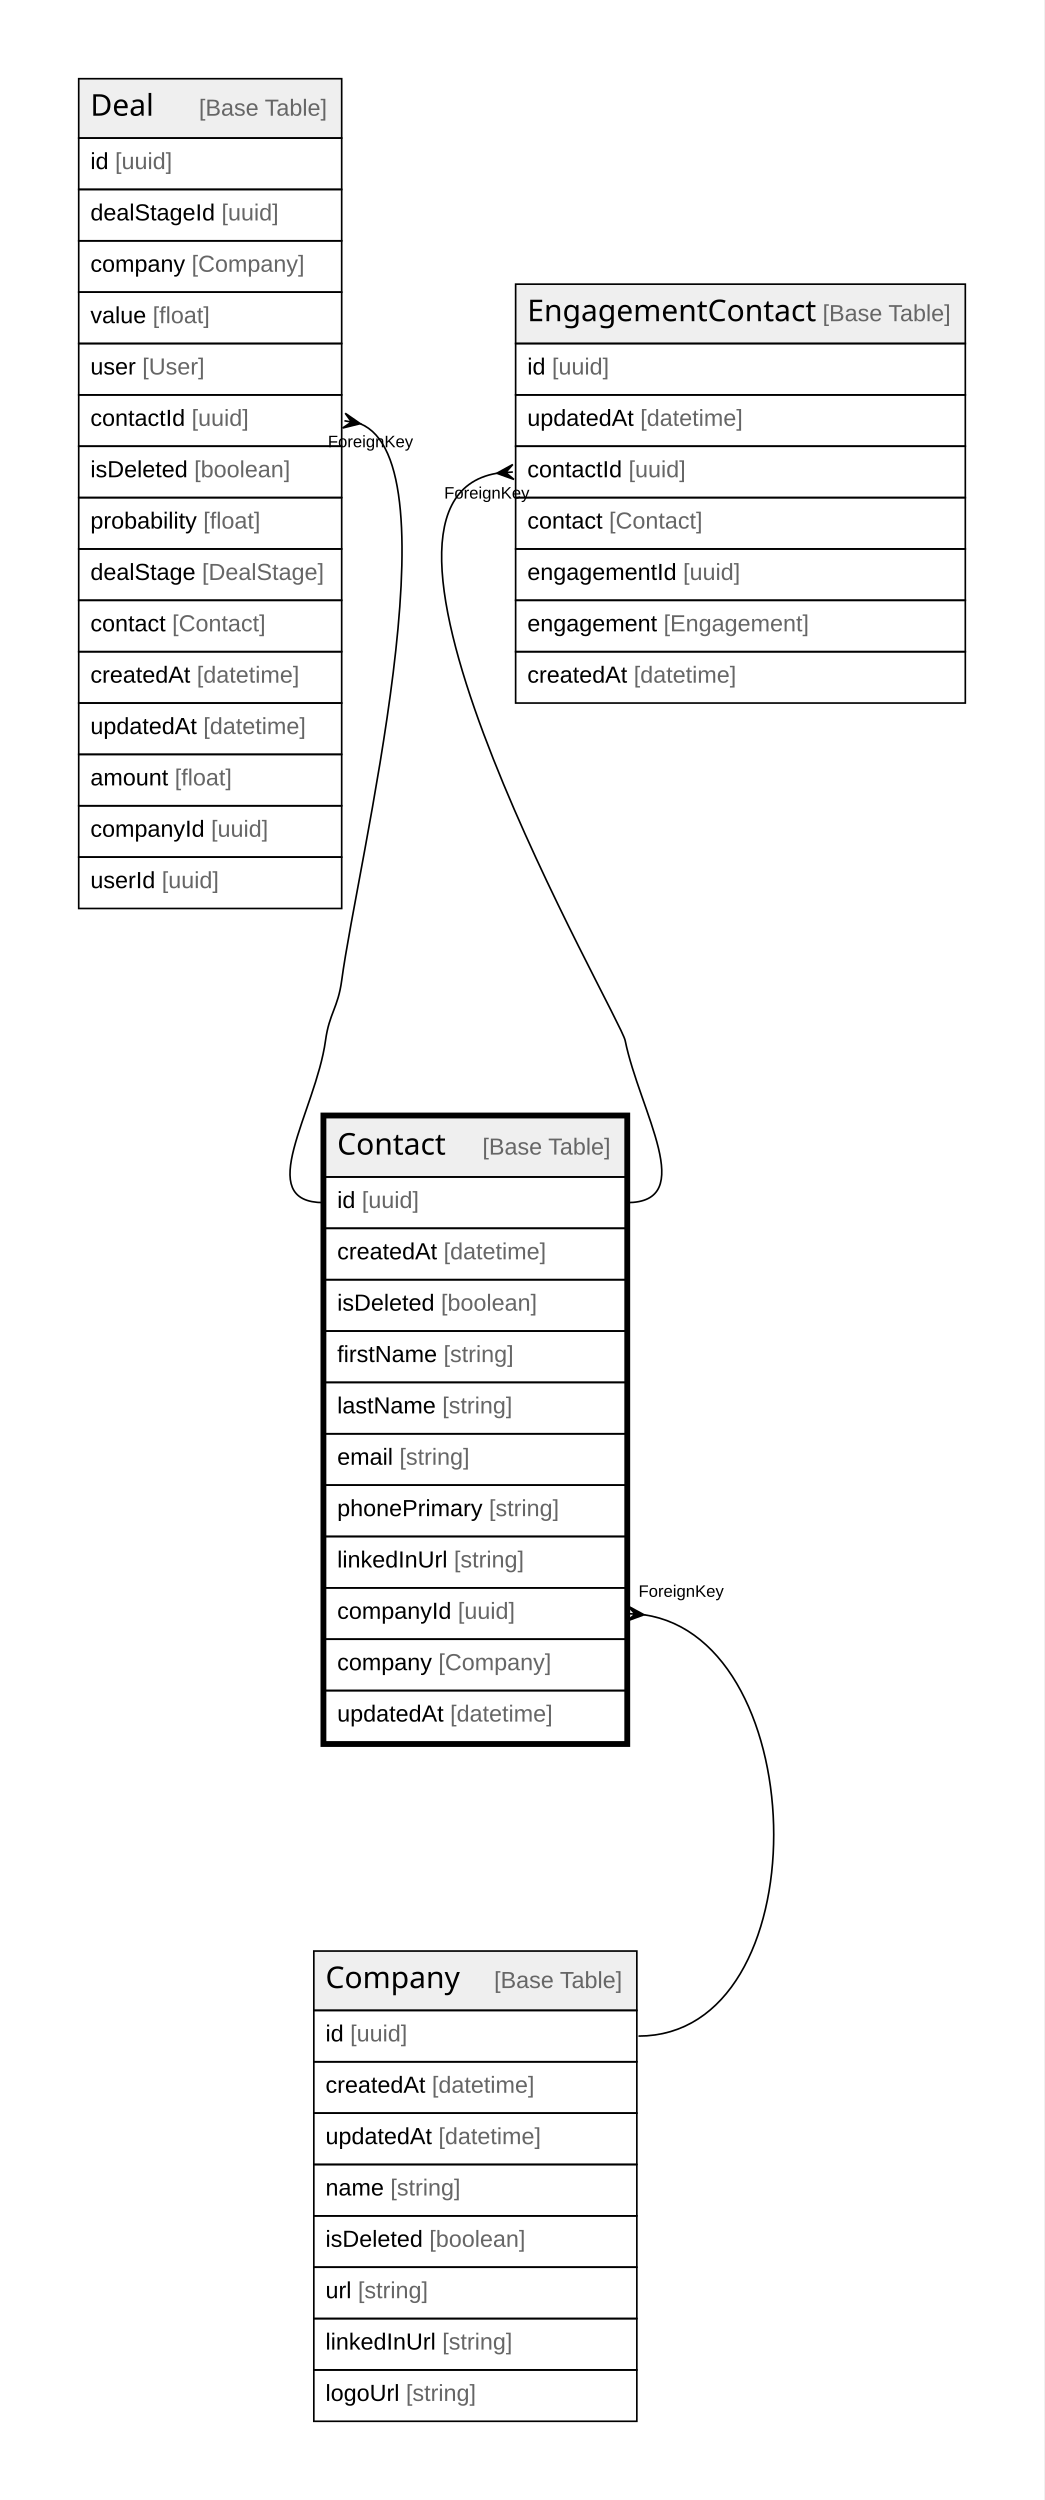
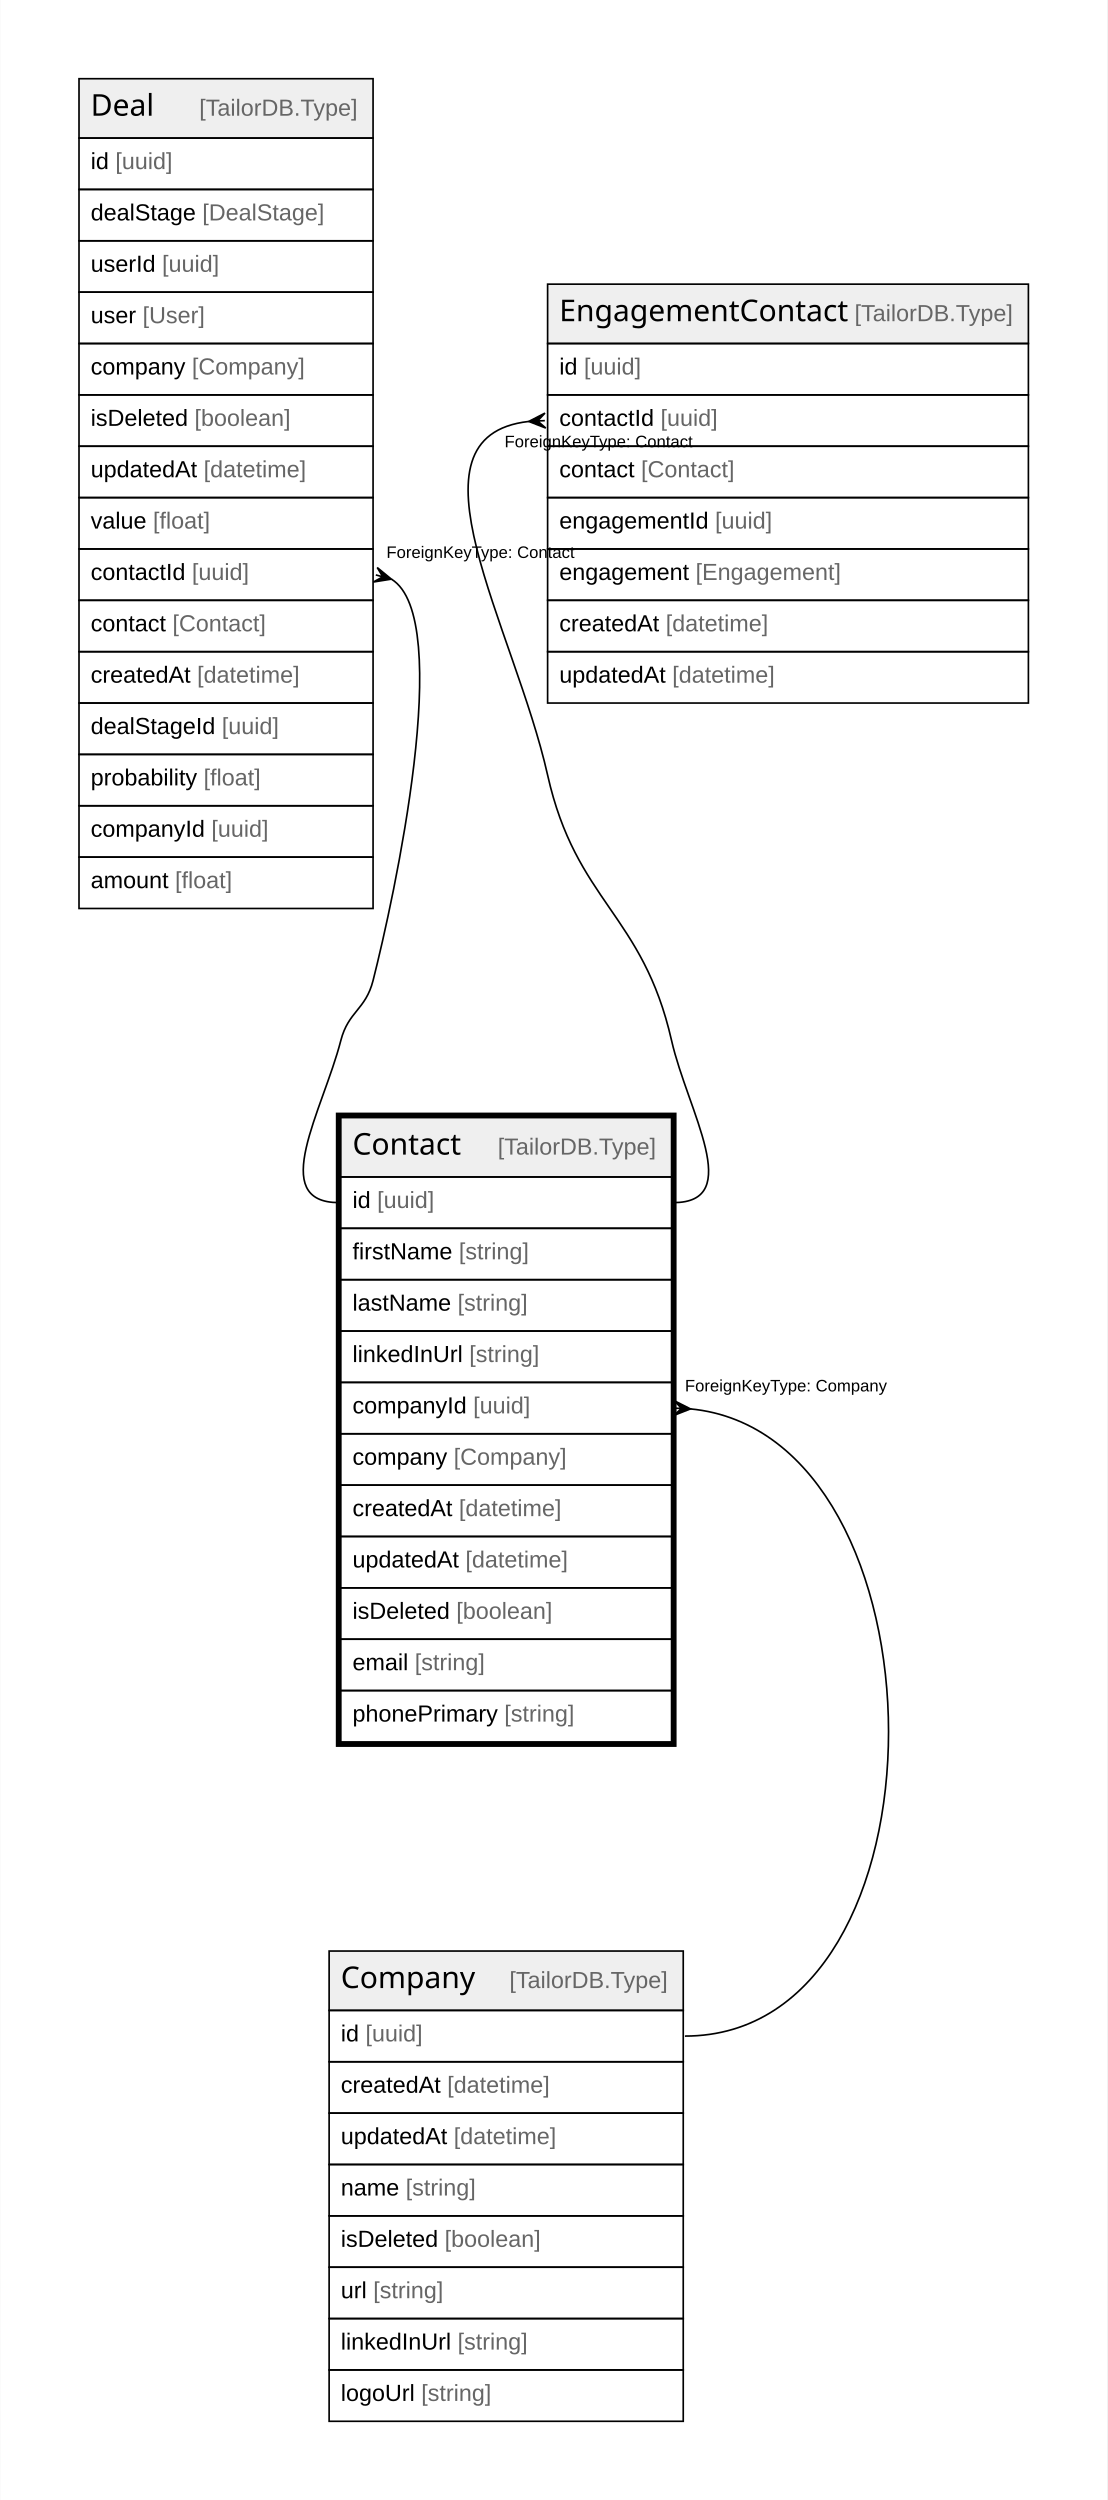
- <svg xmlns="http://www.w3.org/2000/svg" width="626pt" height="1499pt" viewBox="0.00 0.00 626.08 1499.20">
+ <svg xmlns="http://www.w3.org/2000/svg" width="664pt" height="1499pt" viewBox="0.00 0.00 663.73 1499.20">
  <g id="graph0" class="graph" transform="scale(1 1) rotate(0) translate(4 1495.2)">
-     <polygon fill="white" stroke="none" points="-4,4 -4,-1495.2 622.08,-1495.2 622.08,4 -4,4" />
+     <polygon fill="white" stroke="none" points="-4,4 -4,-1495.2 659.73,-1495.2 659.73,4 -4,4" />
    <g id="node1" class="node">
-       <polygon fill="#efefef" stroke="none" points="191.2,-789.4 191.2,-825 370.9,-825 370.9,-789.4 191.2,-789.4" />
-       <polygon fill="none" stroke="black" points="191.2,-789.4 191.2,-825 370.9,-825 370.9,-789.4 191.2,-789.4" />
-       <text text-anchor="start" x="198.2" y="-802.8" font-family="Arial Bold" font-size="18.00">Contact</text>
-       <text text-anchor="start" x="254.18" y="-802.8" font-family="Arial" font-size="14.00">    </text>
-       <text text-anchor="start" x="285.3" y="-802.8" font-family="Arial" font-size="14.00" fill="#666666">[Base Table]</text>
-       <polygon fill="none" stroke="black" points="191.2,-758.6 191.2,-789.4 370.9,-789.4 370.9,-758.6 191.2,-758.6" />
-       <text text-anchor="start" x="198.2" y="-770.8" font-family="Arial" font-size="14.00">id </text>
-       <text text-anchor="start" x="212.98" y="-770.8" font-family="Arial" font-size="14.00" fill="#666666">[uuid]</text>
-       <polygon fill="none" stroke="black" points="191.2,-727.8 191.2,-758.6 370.9,-758.6 370.9,-727.8 191.2,-727.8" />
-       <text text-anchor="start" x="198.2" y="-740" font-family="Arial" font-size="14.00">createdAt </text>
-       <text text-anchor="start" x="262.01" y="-740" font-family="Arial" font-size="14.00" fill="#666666">[datetime]</text>
-       <polygon fill="none" stroke="black" points="191.2,-697 191.2,-727.8 370.9,-727.8 370.9,-697 191.2,-697" />
-       <text text-anchor="start" x="198.2" y="-709.2" font-family="Arial" font-size="14.00">isDeleted </text>
-       <text text-anchor="start" x="260.45" y="-709.2" font-family="Arial" font-size="14.00" fill="#666666">[boolean]</text>
-       <polygon fill="none" stroke="black" points="191.2,-666.2 191.2,-697 370.9,-697 370.9,-666.2 191.2,-666.2" />
-       <text text-anchor="start" x="198.2" y="-678.4" font-family="Arial" font-size="14.00">firstName </text>
-       <text text-anchor="start" x="261.98" y="-678.4" font-family="Arial" font-size="14.00" fill="#666666">[string]</text>
-       <polygon fill="none" stroke="black" points="191.2,-635.4 191.2,-666.2 370.9,-666.2 370.9,-635.4 191.2,-635.4" />
-       <text text-anchor="start" x="198.2" y="-647.6" font-family="Arial" font-size="14.00">lastName </text>
-       <text text-anchor="start" x="261.22" y="-647.6" font-family="Arial" font-size="14.00" fill="#666666">[string]</text>
-       <polygon fill="none" stroke="black" points="191.2,-604.6 191.2,-635.4 370.9,-635.4 370.9,-604.6 191.2,-604.6" />
-       <text text-anchor="start" x="198.2" y="-616.8" font-family="Arial" font-size="14.00">email </text>
-       <text text-anchor="start" x="235.54" y="-616.8" font-family="Arial" font-size="14.00" fill="#666666">[string]</text>
-       <polygon fill="none" stroke="black" points="191.2,-573.8 191.2,-604.6 370.9,-604.6 370.9,-573.8 191.2,-573.8" />
-       <text text-anchor="start" x="198.2" y="-586" font-family="Arial" font-size="14.00">phonePrimary </text>
-       <text text-anchor="start" x="289.24" y="-586" font-family="Arial" font-size="14.00" fill="#666666">[string]</text>
-       <polygon fill="none" stroke="black" points="191.2,-543 191.2,-573.8 370.9,-573.8 370.9,-543 191.2,-543" />
-       <text text-anchor="start" x="198.2" y="-555.2" font-family="Arial" font-size="14.00">linkedInUrl </text>
-       <text text-anchor="start" x="268.22" y="-555.2" font-family="Arial" font-size="14.00" fill="#666666">[string]</text>
-       <polygon fill="none" stroke="black" points="191.2,-512.2 191.2,-543 370.9,-543 370.9,-512.2 191.2,-512.2" />
-       <text text-anchor="start" x="198.2" y="-524.4" font-family="Arial" font-size="14.00">companyId </text>
-       <text text-anchor="start" x="270.57" y="-524.4" font-family="Arial" font-size="14.00" fill="#666666">[uuid]</text>
-       <polygon fill="none" stroke="black" points="191.2,-481.4 191.2,-512.2 370.9,-512.2 370.9,-481.4 191.2,-481.4" />
-       <text text-anchor="start" x="198.2" y="-493.6" font-family="Arial" font-size="14.00">company </text>
-       <text text-anchor="start" x="258.89" y="-493.6" font-family="Arial" font-size="14.00" fill="#666666">[Company]</text>
-       <polygon fill="none" stroke="black" points="191.2,-450.6 191.2,-481.4 370.9,-481.4 370.9,-450.6 191.2,-450.6" />
-       <text text-anchor="start" x="198.2" y="-462.8" font-family="Arial" font-size="14.00">updatedAt </text>
-       <text text-anchor="start" x="265.92" y="-462.8" font-family="Arial" font-size="14.00" fill="#666666">[datetime]</text>
-       <polygon fill="none" stroke="black" stroke-width="3" points="189.7,-449.1 189.7,-826.5 372.4,-826.5 372.4,-449.1 189.7,-449.1" />
+       <polygon fill="#efefef" stroke="none" points="200.2,-789.4 200.2,-825 398.55,-825 398.55,-789.4 200.2,-789.4" />
+       <polygon fill="none" stroke="black" points="200.2,-789.4 200.2,-825 398.55,-825 398.55,-789.4 200.2,-789.4" />
+       <text text-anchor="start" x="207.2" y="-802.8" font-family="Arial Bold" font-size="18.00">Contact</text>
+       <text text-anchor="start" x="263.18" y="-802.8" font-family="Arial" font-size="14.00">    </text>
+       <text text-anchor="start" x="294.3" y="-802.8" font-family="Arial" font-size="14.00" fill="#666666">[TailorDB.Type]</text>
+       <polygon fill="none" stroke="black" points="200.2,-758.6 200.2,-789.4 398.55,-789.4 398.55,-758.6 200.2,-758.6" />
+       <text text-anchor="start" x="207.2" y="-770.8" font-family="Arial" font-size="14.00">id </text>
+       <text text-anchor="start" x="221.98" y="-770.8" font-family="Arial" font-size="14.00" fill="#666666">[uuid]</text>
+       <polygon fill="none" stroke="black" points="200.2,-727.8 200.2,-758.6 398.55,-758.6 398.55,-727.8 200.2,-727.8" />
+       <text text-anchor="start" x="207.2" y="-740" font-family="Arial" font-size="14.00">firstName </text>
+       <text text-anchor="start" x="270.98" y="-740" font-family="Arial" font-size="14.00" fill="#666666">[string]</text>
+       <polygon fill="none" stroke="black" points="200.2,-697 200.2,-727.8 398.55,-727.8 398.55,-697 200.2,-697" />
+       <text text-anchor="start" x="207.2" y="-709.2" font-family="Arial" font-size="14.00">lastName </text>
+       <text text-anchor="start" x="270.22" y="-709.2" font-family="Arial" font-size="14.00" fill="#666666">[string]</text>
+       <polygon fill="none" stroke="black" points="200.2,-666.2 200.2,-697 398.55,-697 398.55,-666.2 200.2,-666.2" />
+       <text text-anchor="start" x="207.2" y="-678.4" font-family="Arial" font-size="14.00">linkedInUrl </text>
+       <text text-anchor="start" x="277.22" y="-678.4" font-family="Arial" font-size="14.00" fill="#666666">[string]</text>
+       <polygon fill="none" stroke="black" points="200.2,-635.4 200.2,-666.2 398.55,-666.2 398.55,-635.4 200.2,-635.4" />
+       <text text-anchor="start" x="207.2" y="-647.6" font-family="Arial" font-size="14.00">companyId </text>
+       <text text-anchor="start" x="279.57" y="-647.6" font-family="Arial" font-size="14.00" fill="#666666">[uuid]</text>
+       <polygon fill="none" stroke="black" points="200.2,-604.6 200.2,-635.4 398.55,-635.4 398.55,-604.6 200.2,-604.6" />
+       <text text-anchor="start" x="207.2" y="-616.8" font-family="Arial" font-size="14.00">company </text>
+       <text text-anchor="start" x="267.89" y="-616.8" font-family="Arial" font-size="14.00" fill="#666666">[Company]</text>
+       <polygon fill="none" stroke="black" points="200.2,-573.8 200.2,-604.6 398.55,-604.6 398.55,-573.8 200.2,-573.8" />
+       <text text-anchor="start" x="207.2" y="-586" font-family="Arial" font-size="14.00">createdAt </text>
+       <text text-anchor="start" x="271.01" y="-586" font-family="Arial" font-size="14.00" fill="#666666">[datetime]</text>
+       <polygon fill="none" stroke="black" points="200.2,-543 200.2,-573.8 398.55,-573.8 398.55,-543 200.2,-543" />
+       <text text-anchor="start" x="207.2" y="-555.2" font-family="Arial" font-size="14.00">updatedAt </text>
+       <text text-anchor="start" x="274.92" y="-555.2" font-family="Arial" font-size="14.00" fill="#666666">[datetime]</text>
+       <polygon fill="none" stroke="black" points="200.2,-512.2 200.2,-543 398.55,-543 398.55,-512.2 200.2,-512.2" />
+       <text text-anchor="start" x="207.2" y="-524.4" font-family="Arial" font-size="14.00">isDeleted </text>
+       <text text-anchor="start" x="269.45" y="-524.4" font-family="Arial" font-size="14.00" fill="#666666">[boolean]</text>
+       <polygon fill="none" stroke="black" points="200.2,-481.4 200.2,-512.2 398.55,-512.2 398.55,-481.4 200.2,-481.4" />
+       <text text-anchor="start" x="207.2" y="-493.6" font-family="Arial" font-size="14.00">email </text>
+       <text text-anchor="start" x="244.54" y="-493.6" font-family="Arial" font-size="14.00" fill="#666666">[string]</text>
+       <polygon fill="none" stroke="black" points="200.2,-450.6 200.2,-481.4 398.55,-481.4 398.55,-450.6 200.2,-450.6" />
+       <text text-anchor="start" x="207.2" y="-462.8" font-family="Arial" font-size="14.00">phonePrimary </text>
+       <text text-anchor="start" x="298.24" y="-462.8" font-family="Arial" font-size="14.00" fill="#666666">[string]</text>
+       <polygon fill="none" stroke="black" stroke-width="3" points="198.7,-449.1 198.7,-826.5 400.05,-826.5 400.05,-449.1 198.7,-449.1" />
    </g>
    <g id="node4" class="node">
-       <polygon fill="#efefef" stroke="none" points="184.19,-289.6 184.19,-325.2 377.9,-325.2 377.9,-289.6 184.19,-289.6" />
-       <polygon fill="none" stroke="black" points="184.19,-289.6 184.19,-325.2 377.9,-325.2 377.9,-289.6 184.19,-289.6" />
-       <text text-anchor="start" x="191.19" y="-303" font-family="Arial Bold" font-size="18.00">Company</text>
-       <text text-anchor="start" x="261.19" y="-303" font-family="Arial" font-size="14.00">    </text>
-       <text text-anchor="start" x="292.3" y="-303" font-family="Arial" font-size="14.00" fill="#666666">[Base Table]</text>
-       <polygon fill="none" stroke="black" points="184.19,-258.8 184.19,-289.6 377.9,-289.6 377.9,-258.8 184.19,-258.8" />
-       <text text-anchor="start" x="191.19" y="-271" font-family="Arial" font-size="14.00">id </text>
-       <text text-anchor="start" x="205.98" y="-271" font-family="Arial" font-size="14.00" fill="#666666">[uuid]</text>
-       <polygon fill="none" stroke="black" points="184.19,-228 184.19,-258.8 377.9,-258.8 377.9,-228 184.19,-228" />
-       <text text-anchor="start" x="191.19" y="-240.2" font-family="Arial" font-size="14.00">createdAt </text>
-       <text text-anchor="start" x="255" y="-240.2" font-family="Arial" font-size="14.00" fill="#666666">[datetime]</text>
-       <polygon fill="none" stroke="black" points="184.19,-197.2 184.19,-228 377.9,-228 377.9,-197.2 184.19,-197.2" />
-       <text text-anchor="start" x="191.19" y="-209.4" font-family="Arial" font-size="14.00">updatedAt </text>
-       <text text-anchor="start" x="258.91" y="-209.4" font-family="Arial" font-size="14.00" fill="#666666">[datetime]</text>
-       <polygon fill="none" stroke="black" points="184.19,-166.4 184.19,-197.2 377.9,-197.2 377.9,-166.4 184.19,-166.4" />
-       <text text-anchor="start" x="191.19" y="-178.6" font-family="Arial" font-size="14.00">name </text>
-       <text text-anchor="start" x="230.1" y="-178.6" font-family="Arial" font-size="14.00" fill="#666666">[string]</text>
-       <polygon fill="none" stroke="black" points="184.19,-135.6 184.19,-166.4 377.9,-166.4 377.9,-135.6 184.19,-135.6" />
-       <text text-anchor="start" x="191.19" y="-147.8" font-family="Arial" font-size="14.00">isDeleted </text>
-       <text text-anchor="start" x="253.45" y="-147.8" font-family="Arial" font-size="14.00" fill="#666666">[boolean]</text>
-       <polygon fill="none" stroke="black" points="184.19,-104.8 184.19,-135.6 377.9,-135.6 377.9,-104.8 184.19,-104.8" />
-       <text text-anchor="start" x="191.19" y="-117" font-family="Arial" font-size="14.00">url </text>
-       <text text-anchor="start" x="210.64" y="-117" font-family="Arial" font-size="14.00" fill="#666666">[string]</text>
-       <polygon fill="none" stroke="black" points="184.19,-74 184.19,-104.8 377.9,-104.8 377.9,-74 184.19,-74" />
-       <text text-anchor="start" x="191.19" y="-86.2" font-family="Arial" font-size="14.00">linkedInUrl </text>
-       <text text-anchor="start" x="261.22" y="-86.2" font-family="Arial" font-size="14.00" fill="#666666">[string]</text>
-       <polygon fill="none" stroke="black" points="184.19,-43.2 184.19,-74 377.9,-74 377.9,-43.2 184.19,-43.2" />
-       <text text-anchor="start" x="191.19" y="-55.4" font-family="Arial" font-size="14.00">logoUrl </text>
-       <text text-anchor="start" x="239.43" y="-55.4" font-family="Arial" font-size="14.00" fill="#666666">[string]</text>
+       <polygon fill="#efefef" stroke="none" points="193.19,-289.6 193.19,-325.2 405.55,-325.2 405.55,-289.6 193.19,-289.6" />
+       <polygon fill="none" stroke="black" points="193.19,-289.6 193.19,-325.2 405.55,-325.2 405.55,-289.6 193.19,-289.6" />
+       <text text-anchor="start" x="200.19" y="-303" font-family="Arial Bold" font-size="18.00">Company</text>
+       <text text-anchor="start" x="270.19" y="-303" font-family="Arial" font-size="14.00">    </text>
+       <text text-anchor="start" x="301.3" y="-303" font-family="Arial" font-size="14.00" fill="#666666">[TailorDB.Type]</text>
+       <polygon fill="none" stroke="black" points="193.19,-258.8 193.19,-289.6 405.55,-289.6 405.55,-258.8 193.19,-258.8" />
+       <text text-anchor="start" x="200.19" y="-271" font-family="Arial" font-size="14.00">id </text>
+       <text text-anchor="start" x="214.98" y="-271" font-family="Arial" font-size="14.00" fill="#666666">[uuid]</text>
+       <polygon fill="none" stroke="black" points="193.19,-228 193.19,-258.8 405.55,-258.8 405.55,-228 193.19,-228" />
+       <text text-anchor="start" x="200.19" y="-240.2" font-family="Arial" font-size="14.00">createdAt </text>
+       <text text-anchor="start" x="264" y="-240.2" font-family="Arial" font-size="14.00" fill="#666666">[datetime]</text>
+       <polygon fill="none" stroke="black" points="193.19,-197.2 193.19,-228 405.55,-228 405.55,-197.2 193.19,-197.2" />
+       <text text-anchor="start" x="200.19" y="-209.4" font-family="Arial" font-size="14.00">updatedAt </text>
+       <text text-anchor="start" x="267.91" y="-209.4" font-family="Arial" font-size="14.00" fill="#666666">[datetime]</text>
+       <polygon fill="none" stroke="black" points="193.19,-166.4 193.19,-197.2 405.55,-197.2 405.55,-166.4 193.19,-166.4" />
+       <text text-anchor="start" x="200.19" y="-178.6" font-family="Arial" font-size="14.00">name </text>
+       <text text-anchor="start" x="239.1" y="-178.6" font-family="Arial" font-size="14.00" fill="#666666">[string]</text>
+       <polygon fill="none" stroke="black" points="193.19,-135.6 193.19,-166.4 405.55,-166.4 405.55,-135.6 193.19,-135.6" />
+       <text text-anchor="start" x="200.19" y="-147.8" font-family="Arial" font-size="14.00">isDeleted </text>
+       <text text-anchor="start" x="262.45" y="-147.8" font-family="Arial" font-size="14.00" fill="#666666">[boolean]</text>
+       <polygon fill="none" stroke="black" points="193.19,-104.8 193.19,-135.6 405.55,-135.6 405.55,-104.8 193.19,-104.8" />
+       <text text-anchor="start" x="200.19" y="-117" font-family="Arial" font-size="14.00">url </text>
+       <text text-anchor="start" x="219.64" y="-117" font-family="Arial" font-size="14.00" fill="#666666">[string]</text>
+       <polygon fill="none" stroke="black" points="193.19,-74 193.19,-104.8 405.55,-104.8 405.55,-74 193.19,-74" />
+       <text text-anchor="start" x="200.19" y="-86.2" font-family="Arial" font-size="14.00">linkedInUrl </text>
+       <text text-anchor="start" x="270.22" y="-86.2" font-family="Arial" font-size="14.00" fill="#666666">[string]</text>
+       <polygon fill="none" stroke="black" points="193.19,-43.2 193.19,-74 405.55,-74 405.55,-43.2 193.19,-43.2" />
+       <text text-anchor="start" x="200.19" y="-55.4" font-family="Arial" font-size="14.00">logoUrl </text>
+       <text text-anchor="start" x="248.43" y="-55.4" font-family="Arial" font-size="14.00" fill="#666666">[string]</text>
    </g>
    <g id="edge3" class="edge">
-       <path fill="none" stroke="black" d="M382.15,-526.87C484.89,-512.01 488.05,-274.2 378.9,-274.2" />
-       <polygon fill="black" stroke="black" points="382.21,-526.87 371.91,-523.09 376.89,-527.25 372.57,-527.55 372.57,-527.55 372.57,-527.55 376.89,-527.25 372.55,-532.07 382.21,-526.87" />
-       <text text-anchor="start" x="378.9" y="-537.6" font-family="Arial" font-size="10.00">ForeignKey</text>
+       <path fill="none" stroke="black" d="M409.64,-650.33C567.17,-635.51 570.53,-274.2 406.55,-274.2" />
+       <polygon fill="black" stroke="black" points="409.87,-650.32 399.67,-646.29 404.54,-650.57 400.22,-650.77 400.22,-650.77 400.22,-650.77 404.54,-650.57 400.09,-655.28 409.87,-650.32" />
+       <text text-anchor="start" x="406.55" y="-660.8" font-family="Arial" font-size="10.00">ForeignKeyType: Company</text>
    </g>
    <g id="node2" class="node">
-       <polygon fill="#efefef" stroke="none" points="43.2,-1412.4 43.2,-1448 200.9,-1448 200.9,-1412.4 43.2,-1412.4" />
-       <polygon fill="none" stroke="black" points="43.2,-1412.4 43.2,-1448 200.9,-1448 200.9,-1412.4 43.2,-1412.4" />
+       <polygon fill="#efefef" stroke="none" points="43.2,-1412.4 43.2,-1448 219.54,-1448 219.54,-1412.4 43.2,-1412.4" />
+       <polygon fill="none" stroke="black" points="43.2,-1412.4 43.2,-1448 219.54,-1448 219.54,-1412.4 43.2,-1412.4" />
      <text text-anchor="start" x="50.2" y="-1425.8" font-family="Arial Bold" font-size="18.00">Deal</text>
      <text text-anchor="start" x="84.18" y="-1425.8" font-family="Arial" font-size="14.00">    </text>
-       <text text-anchor="start" x="115.3" y="-1425.8" font-family="Arial" font-size="14.00" fill="#666666">[Base Table]</text>
-       <polygon fill="none" stroke="black" points="43.2,-1381.6 43.2,-1412.4 200.9,-1412.4 200.9,-1381.6 43.2,-1381.6" />
+       <text text-anchor="start" x="115.3" y="-1425.8" font-family="Arial" font-size="14.00" fill="#666666">[TailorDB.Type]</text>
+       <polygon fill="none" stroke="black" points="43.2,-1381.6 43.2,-1412.4 219.54,-1412.4 219.54,-1381.6 43.2,-1381.6" />
      <text text-anchor="start" x="50.2" y="-1393.8" font-family="Arial" font-size="14.00">id </text>
      <text text-anchor="start" x="64.99" y="-1393.8" font-family="Arial" font-size="14.00" fill="#666666">[uuid]</text>
-       <polygon fill="none" stroke="black" points="43.2,-1350.8 43.2,-1381.6 200.9,-1381.6 200.9,-1350.8 43.2,-1350.8" />
-       <text text-anchor="start" x="50.2" y="-1363" font-family="Arial" font-size="14.00">dealStageId </text>
-       <text text-anchor="start" x="128.82" y="-1363" font-family="Arial" font-size="14.00" fill="#666666">[uuid]</text>
-       <polygon fill="none" stroke="black" points="43.2,-1320 43.2,-1350.8 200.9,-1350.8 200.9,-1320 43.2,-1320" />
-       <text text-anchor="start" x="50.2" y="-1332.2" font-family="Arial" font-size="14.00">company </text>
-       <text text-anchor="start" x="110.9" y="-1332.2" font-family="Arial" font-size="14.00" fill="#666666">[Company]</text>
-       <polygon fill="none" stroke="black" points="43.2,-1289.2 43.2,-1320 200.9,-1320 200.9,-1289.2 43.2,-1289.2" />
-       <text text-anchor="start" x="50.2" y="-1301.4" font-family="Arial" font-size="14.00">value </text>
-       <text text-anchor="start" x="87.56" y="-1301.4" font-family="Arial" font-size="14.00" fill="#666666">[float]</text>
-       <polygon fill="none" stroke="black" points="43.2,-1258.4 43.2,-1289.2 200.9,-1289.2 200.9,-1258.4 43.2,-1258.4" />
-       <text text-anchor="start" x="50.2" y="-1270.6" font-family="Arial" font-size="14.00">user </text>
-       <text text-anchor="start" x="81.32" y="-1270.6" font-family="Arial" font-size="14.00" fill="#666666">[User]</text>
-       <polygon fill="none" stroke="black" points="43.2,-1227.6 43.2,-1258.4 200.9,-1258.4 200.9,-1227.6 43.2,-1227.6" />
-       <text text-anchor="start" x="50.2" y="-1239.8" font-family="Arial" font-size="14.00">contactId </text>
-       <text text-anchor="start" x="110.9" y="-1239.8" font-family="Arial" font-size="14.00" fill="#666666">[uuid]</text>
-       <polygon fill="none" stroke="black" points="43.2,-1196.8 43.2,-1227.6 200.9,-1227.6 200.9,-1196.8 43.2,-1196.8" />
-       <text text-anchor="start" x="50.2" y="-1209" font-family="Arial" font-size="14.00">isDeleted </text>
-       <text text-anchor="start" x="112.45" y="-1209" font-family="Arial" font-size="14.00" fill="#666666">[boolean]</text>
-       <polygon fill="none" stroke="black" points="43.2,-1166 43.2,-1196.8 200.9,-1196.8 200.9,-1166 43.2,-1166" />
-       <text text-anchor="start" x="50.2" y="-1178.2" font-family="Arial" font-size="14.00">probability </text>
-       <text text-anchor="start" x="117.9" y="-1178.2" font-family="Arial" font-size="14.00" fill="#666666">[float]</text>
-       <polygon fill="none" stroke="black" points="43.2,-1135.2 43.2,-1166 200.9,-1166 200.9,-1135.2 43.2,-1135.2" />
-       <text text-anchor="start" x="50.2" y="-1147.4" font-family="Arial" font-size="14.00">dealStage </text>
-       <text text-anchor="start" x="117.14" y="-1147.4" font-family="Arial" font-size="14.00" fill="#666666">[DealStage]</text>
-       <polygon fill="none" stroke="black" points="43.2,-1104.4 43.2,-1135.2 200.9,-1135.2 200.9,-1104.4 43.2,-1104.4" />
+       <polygon fill="none" stroke="black" points="43.2,-1350.8 43.2,-1381.6 219.54,-1381.6 219.54,-1350.8 43.2,-1350.8" />
+       <text text-anchor="start" x="50.2" y="-1363" font-family="Arial" font-size="14.00">dealStage </text>
+       <text text-anchor="start" x="117.14" y="-1363" font-family="Arial" font-size="14.00" fill="#666666">[DealStage]</text>
+       <polygon fill="none" stroke="black" points="43.2,-1320 43.2,-1350.8 219.54,-1350.8 219.54,-1320 43.2,-1320" />
+       <text text-anchor="start" x="50.2" y="-1332.2" font-family="Arial" font-size="14.00">userId </text>
+       <text text-anchor="start" x="93" y="-1332.2" font-family="Arial" font-size="14.00" fill="#666666">[uuid]</text>
+       <polygon fill="none" stroke="black" points="43.2,-1289.2 43.2,-1320 219.54,-1320 219.54,-1289.2 43.2,-1289.2" />
+       <text text-anchor="start" x="50.2" y="-1301.4" font-family="Arial" font-size="14.00">user </text>
+       <text text-anchor="start" x="81.32" y="-1301.4" font-family="Arial" font-size="14.00" fill="#666666">[User]</text>
+       <polygon fill="none" stroke="black" points="43.2,-1258.4 43.2,-1289.2 219.54,-1289.2 219.54,-1258.4 43.2,-1258.4" />
+       <text text-anchor="start" x="50.2" y="-1270.6" font-family="Arial" font-size="14.00">company </text>
+       <text text-anchor="start" x="110.9" y="-1270.6" font-family="Arial" font-size="14.00" fill="#666666">[Company]</text>
+       <polygon fill="none" stroke="black" points="43.2,-1227.6 43.2,-1258.4 219.54,-1258.4 219.54,-1227.6 43.2,-1227.6" />
+       <text text-anchor="start" x="50.2" y="-1239.8" font-family="Arial" font-size="14.00">isDeleted </text>
+       <text text-anchor="start" x="112.45" y="-1239.8" font-family="Arial" font-size="14.00" fill="#666666">[boolean]</text>
+       <polygon fill="none" stroke="black" points="43.2,-1196.8 43.2,-1227.6 219.54,-1227.6 219.54,-1196.8 43.2,-1196.8" />
+       <text text-anchor="start" x="50.2" y="-1209" font-family="Arial" font-size="14.00">updatedAt </text>
+       <text text-anchor="start" x="117.92" y="-1209" font-family="Arial" font-size="14.00" fill="#666666">[datetime]</text>
+       <polygon fill="none" stroke="black" points="43.2,-1166 43.2,-1196.8 219.54,-1196.8 219.54,-1166 43.2,-1166" />
+       <text text-anchor="start" x="50.2" y="-1178.2" font-family="Arial" font-size="14.00">value </text>
+       <text text-anchor="start" x="87.56" y="-1178.2" font-family="Arial" font-size="14.00" fill="#666666">[float]</text>
+       <polygon fill="none" stroke="black" points="43.2,-1135.2 43.2,-1166 219.54,-1166 219.54,-1135.2 43.2,-1135.2" />
+       <text text-anchor="start" x="50.2" y="-1147.4" font-family="Arial" font-size="14.00">contactId </text>
+       <text text-anchor="start" x="110.9" y="-1147.4" font-family="Arial" font-size="14.00" fill="#666666">[uuid]</text>
+       <polygon fill="none" stroke="black" points="43.2,-1104.4 43.2,-1135.2 219.54,-1135.2 219.54,-1104.4 43.2,-1104.4" />
      <text text-anchor="start" x="50.2" y="-1116.6" font-family="Arial" font-size="14.00">contact </text>
      <text text-anchor="start" x="99.23" y="-1116.6" font-family="Arial" font-size="14.00" fill="#666666">[Contact]</text>
-       <polygon fill="none" stroke="black" points="43.2,-1073.6 43.2,-1104.4 200.9,-1104.4 200.9,-1073.6 43.2,-1073.6" />
+       <polygon fill="none" stroke="black" points="43.2,-1073.6 43.2,-1104.4 219.54,-1104.4 219.54,-1073.6 43.2,-1073.6" />
      <text text-anchor="start" x="50.2" y="-1085.8" font-family="Arial" font-size="14.00">createdAt </text>
      <text text-anchor="start" x="114.01" y="-1085.8" font-family="Arial" font-size="14.00" fill="#666666">[datetime]</text>
-       <polygon fill="none" stroke="black" points="43.2,-1042.8 43.2,-1073.6 200.9,-1073.6 200.9,-1042.8 43.2,-1042.8" />
-       <text text-anchor="start" x="50.2" y="-1055" font-family="Arial" font-size="14.00">updatedAt </text>
-       <text text-anchor="start" x="117.92" y="-1055" font-family="Arial" font-size="14.00" fill="#666666">[datetime]</text>
-       <polygon fill="none" stroke="black" points="43.2,-1012 43.2,-1042.8 200.9,-1042.8 200.9,-1012 43.2,-1012" />
-       <text text-anchor="start" x="50.2" y="-1024.2" font-family="Arial" font-size="14.00">amount </text>
-       <text text-anchor="start" x="100.79" y="-1024.2" font-family="Arial" font-size="14.00" fill="#666666">[float]</text>
-       <polygon fill="none" stroke="black" points="43.2,-981.2 43.2,-1012 200.9,-1012 200.9,-981.2 43.2,-981.2" />
+       <polygon fill="none" stroke="black" points="43.2,-1042.8 43.2,-1073.6 219.54,-1073.6 219.54,-1042.8 43.2,-1042.8" />
+       <text text-anchor="start" x="50.2" y="-1055" font-family="Arial" font-size="14.00">dealStageId </text>
+       <text text-anchor="start" x="128.82" y="-1055" font-family="Arial" font-size="14.00" fill="#666666">[uuid]</text>
+       <polygon fill="none" stroke="black" points="43.2,-1012 43.2,-1042.8 219.54,-1042.8 219.54,-1012 43.2,-1012" />
+       <text text-anchor="start" x="50.2" y="-1024.2" font-family="Arial" font-size="14.00">probability </text>
+       <text text-anchor="start" x="117.9" y="-1024.2" font-family="Arial" font-size="14.00" fill="#666666">[float]</text>
+       <polygon fill="none" stroke="black" points="43.2,-981.2 43.2,-1012 219.54,-1012 219.54,-981.2 43.2,-981.2" />
      <text text-anchor="start" x="50.2" y="-993.4" font-family="Arial" font-size="14.00">companyId </text>
      <text text-anchor="start" x="122.57" y="-993.4" font-family="Arial" font-size="14.00" fill="#666666">[uuid]</text>
-       <polygon fill="none" stroke="black" points="43.2,-950.4 43.2,-981.2 200.9,-981.2 200.9,-950.4 43.2,-950.4" />
-       <text text-anchor="start" x="50.2" y="-962.6" font-family="Arial" font-size="14.00">userId </text>
-       <text text-anchor="start" x="93" y="-962.6" font-family="Arial" font-size="14.00" fill="#666666">[uuid]</text>
+       <polygon fill="none" stroke="black" points="43.2,-950.4 43.2,-981.2 219.54,-981.2 219.54,-950.4 43.2,-950.4" />
+       <text text-anchor="start" x="50.2" y="-962.6" font-family="Arial" font-size="14.00">amount </text>
+       <text text-anchor="start" x="100.79" y="-962.6" font-family="Arial" font-size="14.00" fill="#666666">[float]</text>
    </g>
    <g id="edge1" class="edge">
-       <path fill="none" stroke="black" d="M211.85,-1241.18C270.23,-1217.88 210.31,-977.55 200.9,-907.2 198.7,-890.78 193.45,-887.62 191.2,-871.2 185.31,-828.4 146.99,-774 190.2,-774" />
-       <polygon fill="black" stroke="black" points="212.06,-1241.14 201.41,-1238.51 206.81,-1242.1 202.55,-1242.88 202.55,-1242.88 202.55,-1242.88 206.81,-1242.1 203.03,-1247.37 212.06,-1241.14" />
-       <text text-anchor="start" x="192.61" y="-1227" font-family="Arial" font-size="10.00">ForeignKey</text>
+       <path fill="none" stroke="black" d="M230.57,-1147.88C268.9,-1124.43 231.92,-955.94 219.54,-907.2 215.07,-889.59 204.72,-888.79 200.2,-871.2 189.44,-829.36 155.99,-774 199.2,-774" />
+       <polygon fill="black" stroke="black" points="230.52,-1147.9 219.69,-1146.17 225.37,-1149.29 221.19,-1150.43 221.19,-1150.43 221.19,-1150.43 225.37,-1149.29 222.04,-1154.86 230.52,-1147.9" />
+       <text text-anchor="start" x="227.54" y="-1160.6" font-family="Arial" font-size="10.00">ForeignKeyType: Contact</text>
    </g>
    <g id="node3" class="node">
-       <polygon fill="#efefef" stroke="none" points="305.21,-1289.2 305.21,-1324.8 574.88,-1324.8 574.88,-1289.2 305.21,-1289.2" />
-       <polygon fill="none" stroke="black" points="305.21,-1289.2 305.21,-1324.8 574.88,-1324.8 574.88,-1289.2 305.21,-1289.2" />
-       <text text-anchor="start" x="312.21" y="-1302.6" font-family="Arial Bold" font-size="18.00">EngagementContact</text>
-       <text text-anchor="start" x="458.16" y="-1302.6" font-family="Arial" font-size="14.00">    </text>
-       <text text-anchor="start" x="489.28" y="-1302.6" font-family="Arial" font-size="14.00" fill="#666666">[Base Table]</text>
-       <polygon fill="none" stroke="black" points="305.21,-1258.4 305.21,-1289.2 574.88,-1289.2 574.88,-1258.4 305.21,-1258.4" />
-       <text text-anchor="start" x="312.21" y="-1270.6" font-family="Arial" font-size="14.00">id </text>
-       <text text-anchor="start" x="327" y="-1270.6" font-family="Arial" font-size="14.00" fill="#666666">[uuid]</text>
-       <polygon fill="none" stroke="black" points="305.21,-1227.6 305.21,-1258.4 574.88,-1258.4 574.88,-1227.6 305.21,-1227.6" />
-       <text text-anchor="start" x="312.21" y="-1239.8" font-family="Arial" font-size="14.00">updatedAt </text>
-       <text text-anchor="start" x="379.94" y="-1239.8" font-family="Arial" font-size="14.00" fill="#666666">[datetime]</text>
-       <polygon fill="none" stroke="black" points="305.21,-1196.8 305.21,-1227.6 574.88,-1227.6 574.88,-1196.8 305.21,-1196.8" />
-       <text text-anchor="start" x="312.21" y="-1209" font-family="Arial" font-size="14.00">contactId </text>
-       <text text-anchor="start" x="372.92" y="-1209" font-family="Arial" font-size="14.00" fill="#666666">[uuid]</text>
-       <polygon fill="none" stroke="black" points="305.21,-1166 305.21,-1196.8 574.88,-1196.8 574.88,-1166 305.21,-1166" />
-       <text text-anchor="start" x="312.21" y="-1178.2" font-family="Arial" font-size="14.00">contact </text>
-       <text text-anchor="start" x="361.24" y="-1178.2" font-family="Arial" font-size="14.00" fill="#666666">[Contact]</text>
-       <polygon fill="none" stroke="black" points="305.21,-1135.2 305.21,-1166 574.88,-1166 574.88,-1135.2 305.21,-1135.2" />
-       <text text-anchor="start" x="312.21" y="-1147.4" font-family="Arial" font-size="14.00">engagementId </text>
-       <text text-anchor="start" x="405.62" y="-1147.4" font-family="Arial" font-size="14.00" fill="#666666">[uuid]</text>
-       <polygon fill="none" stroke="black" points="305.21,-1104.4 305.21,-1135.2 574.88,-1135.2 574.88,-1104.4 305.21,-1104.4" />
-       <text text-anchor="start" x="312.21" y="-1116.6" font-family="Arial" font-size="14.00">engagement </text>
-       <text text-anchor="start" x="393.94" y="-1116.6" font-family="Arial" font-size="14.00" fill="#666666">[Engagement]</text>
-       <polygon fill="none" stroke="black" points="305.21,-1073.6 305.21,-1104.4 574.88,-1104.4 574.88,-1073.6 305.21,-1073.6" />
-       <text text-anchor="start" x="312.21" y="-1085.8" font-family="Arial" font-size="14.00">createdAt </text>
-       <text text-anchor="start" x="376.03" y="-1085.8" font-family="Arial" font-size="14.00" fill="#666666">[datetime]</text>
+       <polygon fill="#efefef" stroke="none" points="324.21,-1289.2 324.21,-1324.8 612.53,-1324.8 612.53,-1289.2 324.21,-1289.2" />
+       <polygon fill="none" stroke="black" points="324.21,-1289.2 324.21,-1324.8 612.53,-1324.8 612.53,-1289.2 324.21,-1289.2" />
+       <text text-anchor="start" x="331.21" y="-1302.6" font-family="Arial Bold" font-size="18.00">EngagementContact</text>
+       <text text-anchor="start" x="477.16" y="-1302.6" font-family="Arial" font-size="14.00">    </text>
+       <text text-anchor="start" x="508.28" y="-1302.6" font-family="Arial" font-size="14.00" fill="#666666">[TailorDB.Type]</text>
+       <polygon fill="none" stroke="black" points="324.21,-1258.4 324.21,-1289.2 612.53,-1289.2 612.53,-1258.4 324.21,-1258.4" />
+       <text text-anchor="start" x="331.21" y="-1270.6" font-family="Arial" font-size="14.00">id </text>
+       <text text-anchor="start" x="346" y="-1270.6" font-family="Arial" font-size="14.00" fill="#666666">[uuid]</text>
+       <polygon fill="none" stroke="black" points="324.21,-1227.6 324.21,-1258.4 612.53,-1258.4 612.53,-1227.6 324.21,-1227.6" />
+       <text text-anchor="start" x="331.21" y="-1239.8" font-family="Arial" font-size="14.00">contactId </text>
+       <text text-anchor="start" x="391.92" y="-1239.8" font-family="Arial" font-size="14.00" fill="#666666">[uuid]</text>
+       <polygon fill="none" stroke="black" points="324.21,-1196.8 324.21,-1227.6 612.53,-1227.6 612.53,-1196.8 324.21,-1196.8" />
+       <text text-anchor="start" x="331.21" y="-1209" font-family="Arial" font-size="14.00">contact </text>
+       <text text-anchor="start" x="380.24" y="-1209" font-family="Arial" font-size="14.00" fill="#666666">[Contact]</text>
+       <polygon fill="none" stroke="black" points="324.21,-1166 324.21,-1196.8 612.53,-1196.8 612.53,-1166 324.21,-1166" />
+       <text text-anchor="start" x="331.21" y="-1178.2" font-family="Arial" font-size="14.00">engagementId </text>
+       <text text-anchor="start" x="424.62" y="-1178.2" font-family="Arial" font-size="14.00" fill="#666666">[uuid]</text>
+       <polygon fill="none" stroke="black" points="324.21,-1135.2 324.21,-1166 612.53,-1166 612.53,-1135.2 324.21,-1135.2" />
+       <text text-anchor="start" x="331.21" y="-1147.4" font-family="Arial" font-size="14.00">engagement </text>
+       <text text-anchor="start" x="412.94" y="-1147.4" font-family="Arial" font-size="14.00" fill="#666666">[Engagement]</text>
+       <polygon fill="none" stroke="black" points="324.21,-1104.4 324.21,-1135.2 612.53,-1135.2 612.53,-1104.4 324.21,-1104.4" />
+       <text text-anchor="start" x="331.21" y="-1116.6" font-family="Arial" font-size="14.00">createdAt </text>
+       <text text-anchor="start" x="395.03" y="-1116.6" font-family="Arial" font-size="14.00" fill="#666666">[datetime]</text>
+       <polygon fill="none" stroke="black" points="324.21,-1073.6 324.21,-1104.4 612.53,-1104.4 612.53,-1073.6 324.21,-1073.6" />
+       <text text-anchor="start" x="331.21" y="-1085.8" font-family="Arial" font-size="14.00">updatedAt </text>
+       <text text-anchor="start" x="398.94" y="-1085.8" font-family="Arial" font-size="14.00" fill="#666666">[datetime]</text>
    </g>
    <g id="edge2" class="edge">
-       <path fill="none" stroke="black" d="M293.9,-1211.38C188.7,-1193.37 367.9,-885.92 370.9,-871.2 379.52,-828.87 415.1,-774 371.9,-774" />
-       <polygon fill="black" stroke="black" points="293.91,-1211.38 303.52,-1216.66 299.23,-1211.8 303.55,-1212.15 303.55,-1212.15 303.55,-1212.15 299.23,-1211.8 304.24,-1207.69 293.91,-1211.38" />
-       <text text-anchor="start" x="262.36" y="-1196.2" font-family="Arial" font-size="10.00">ForeignKey</text>
+       <path fill="none" stroke="black" d="M312.9,-1242.46C234.48,-1233.64 304.33,-1119 324.21,-1030.4 341.31,-954.21 381.24,-947.35 398.55,-871.2 408.13,-829.07 442.75,-774 399.55,-774" />
+       <polygon fill="black" stroke="black" points="312.89,-1242.46 322.64,-1247.48 318.22,-1242.74 322.55,-1242.96 322.55,-1242.96 322.55,-1242.96 318.22,-1242.74 323.12,-1238.49 312.89,-1242.46" />
+       <text text-anchor="start" x="298.37" y="-1227" font-family="Arial" font-size="10.00">ForeignKeyType: Contact</text>
    </g>
  </g>
</svg>
